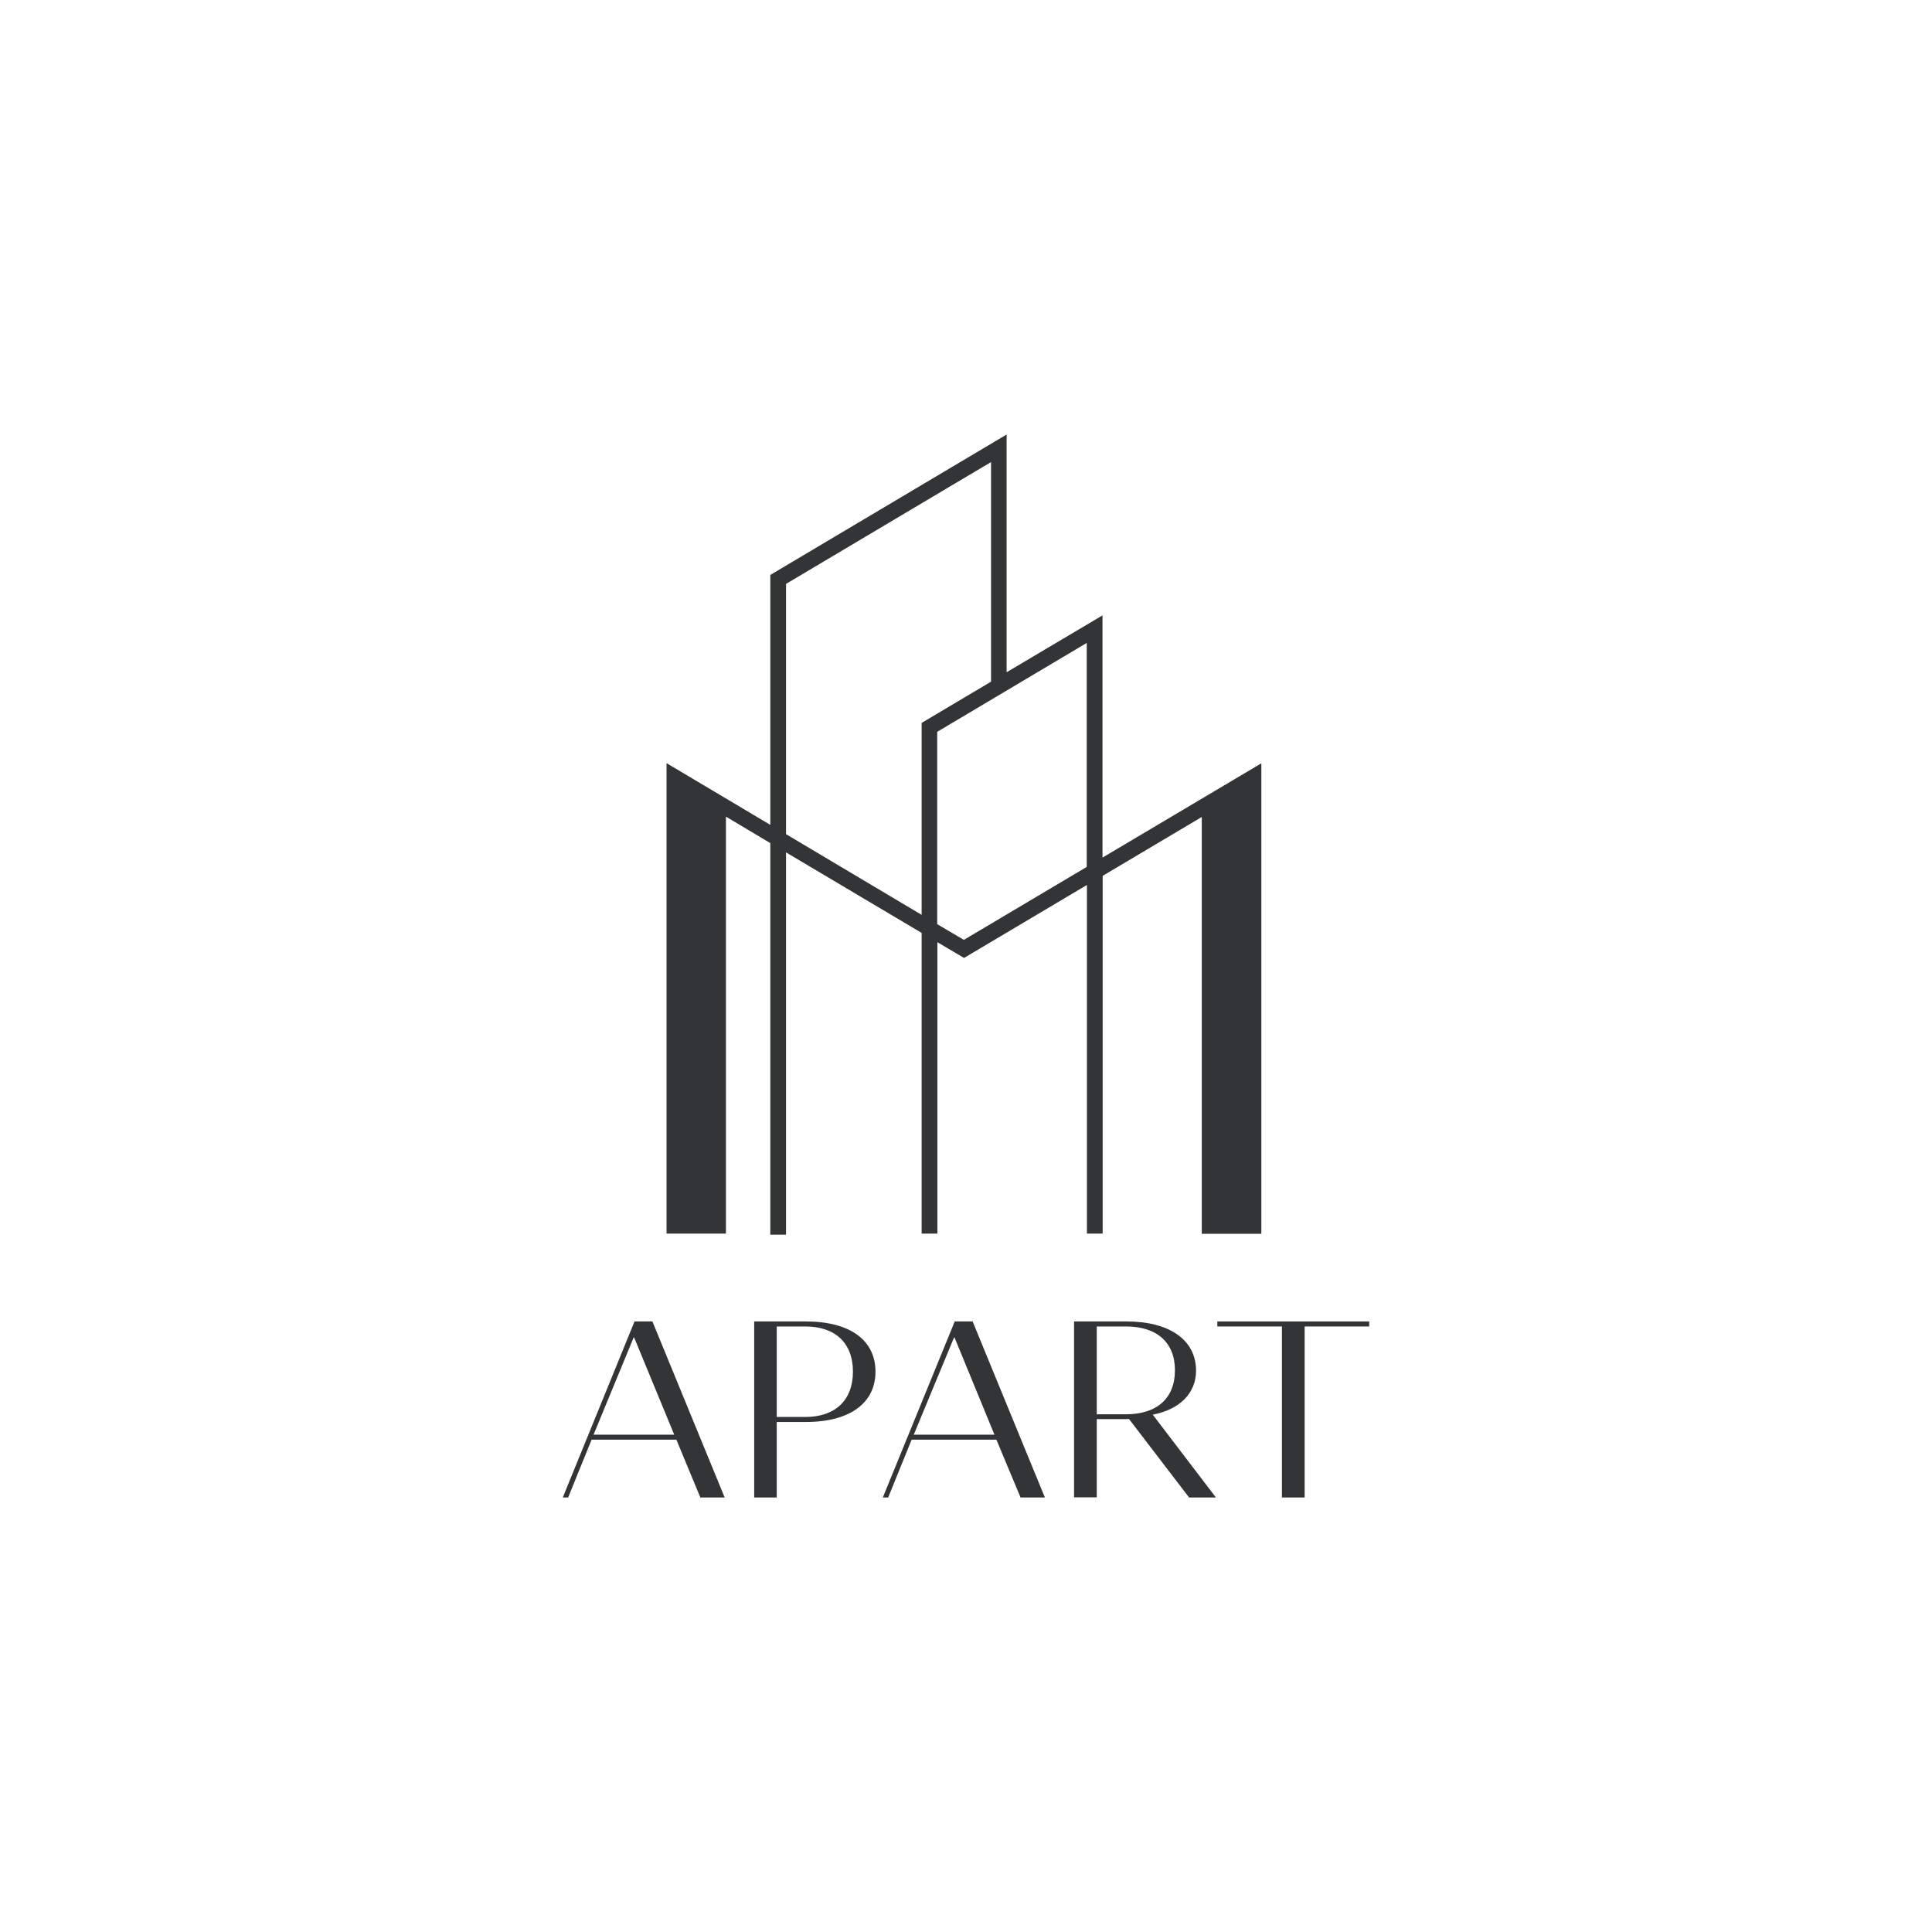
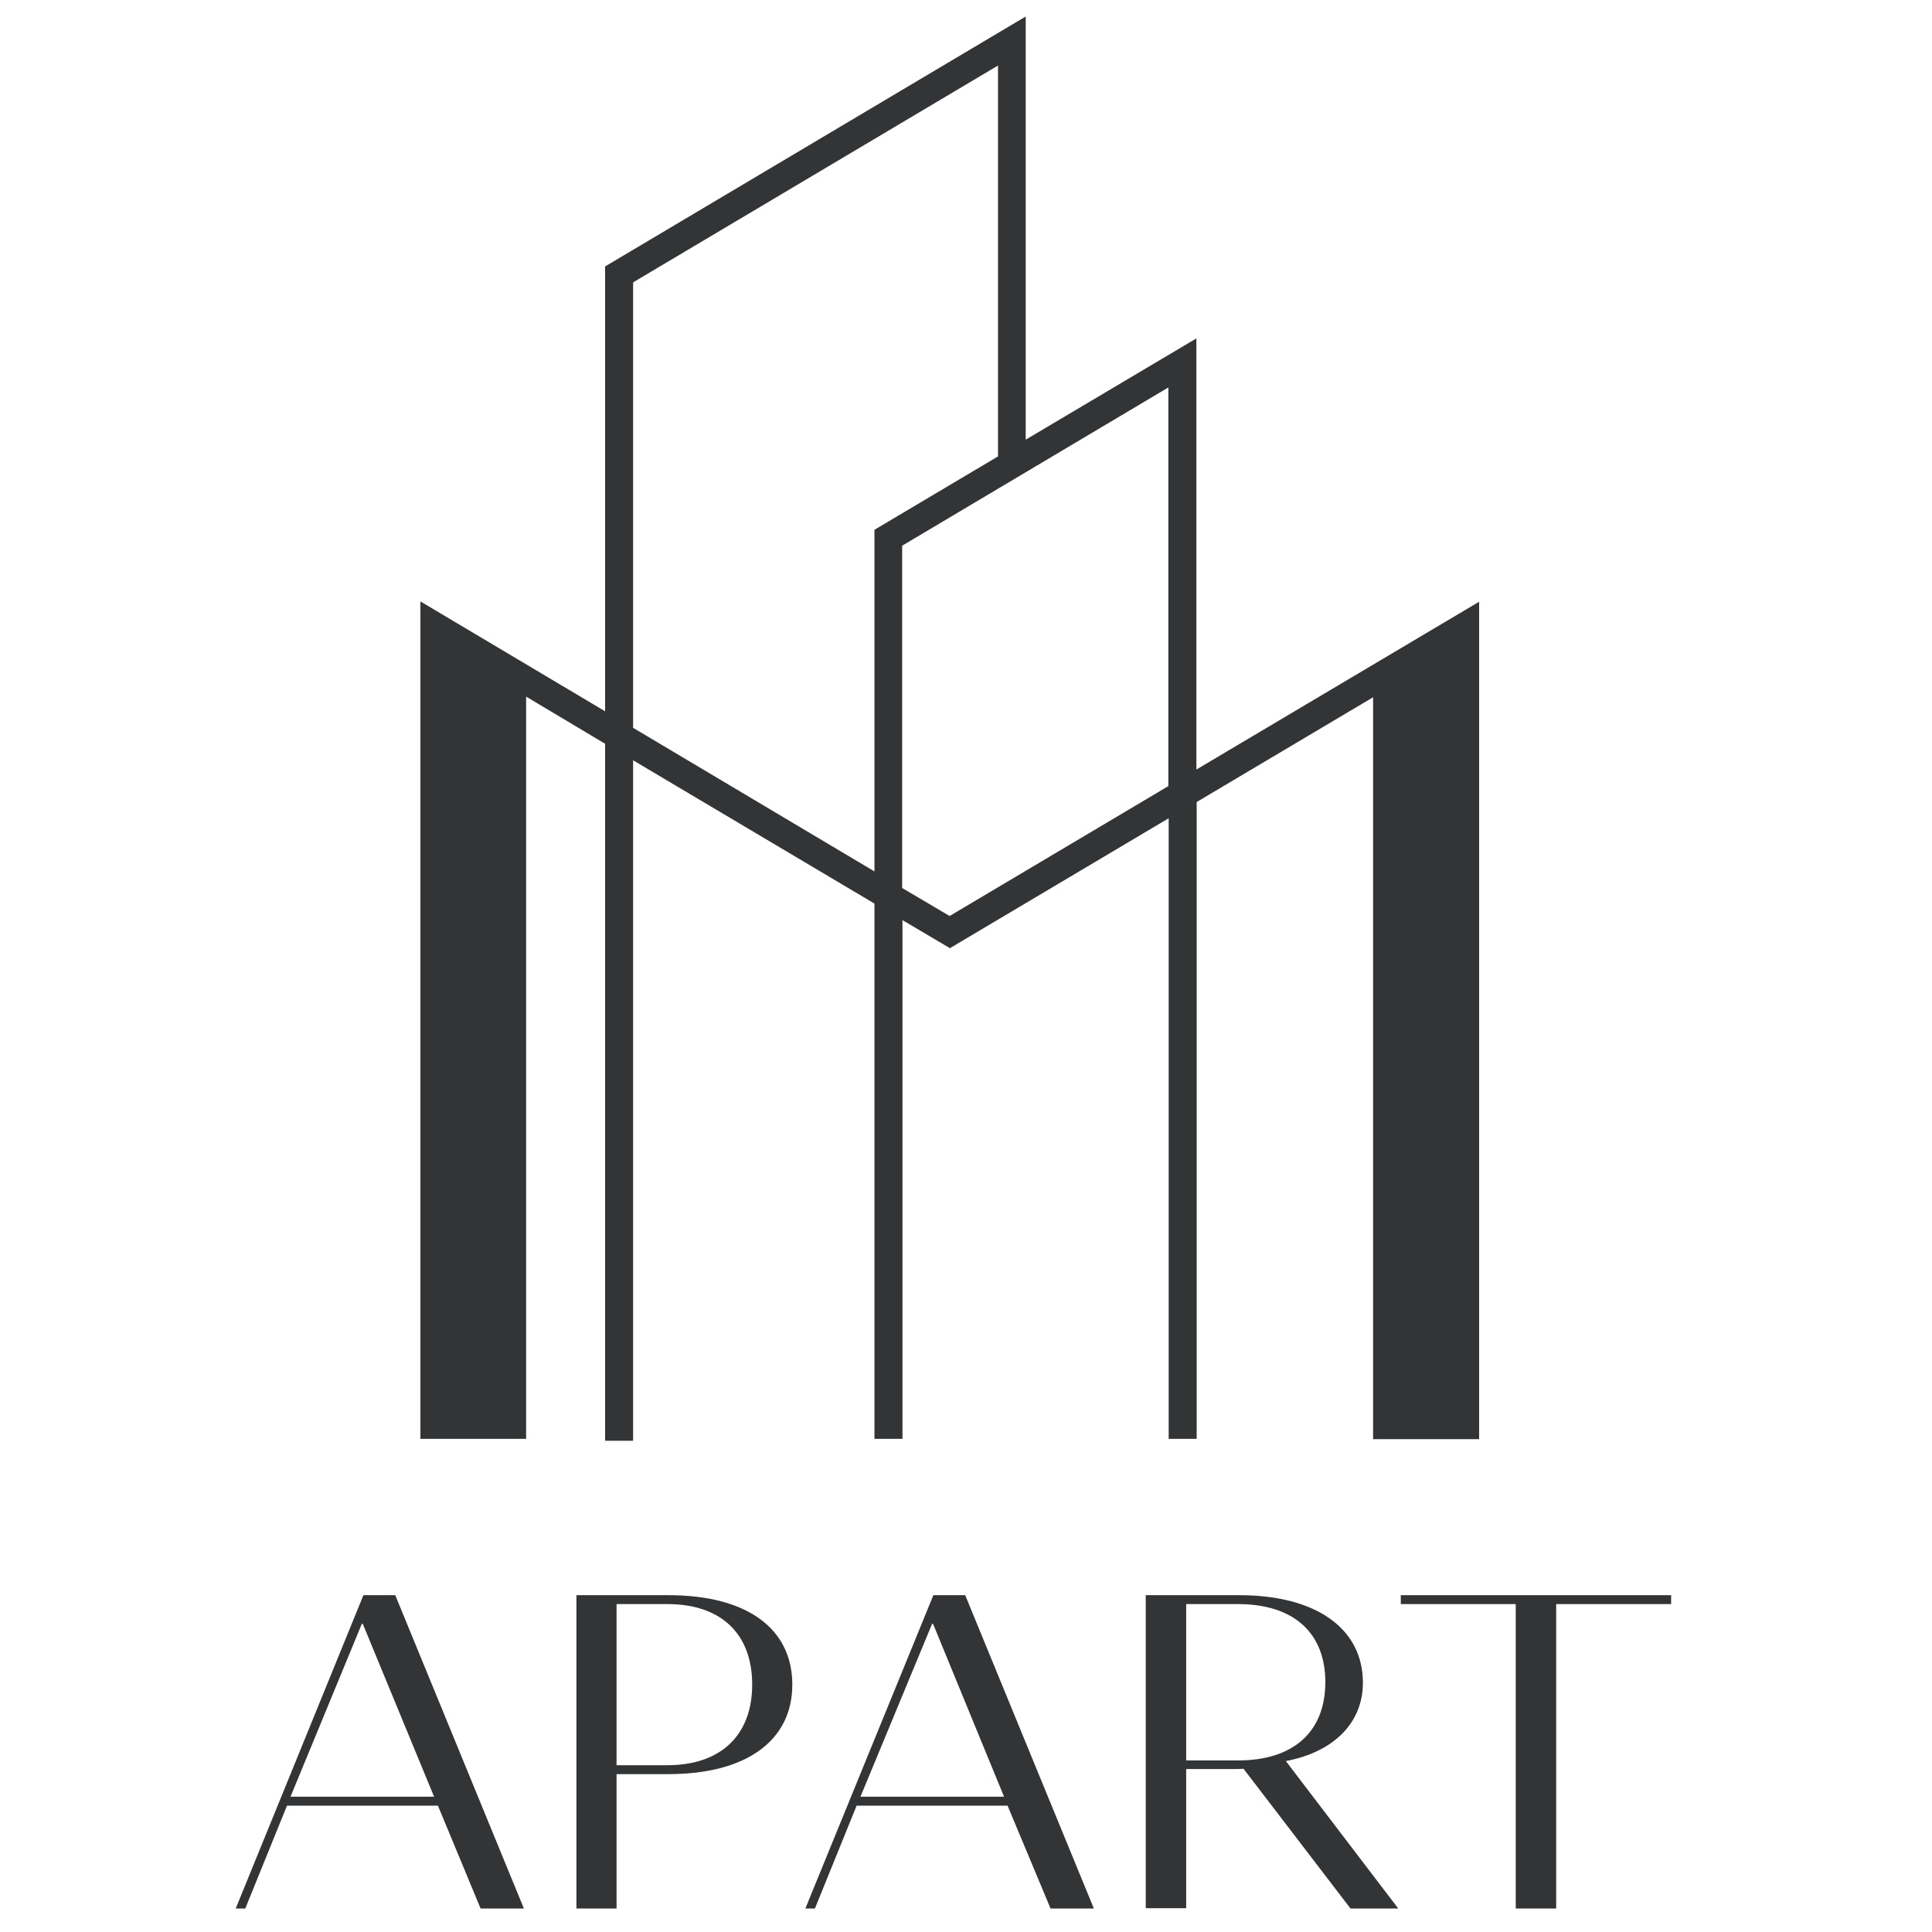
- <svg xmlns="http://www.w3.org/2000/svg" version="1.1" id="Layer_1" x="0px" y="0px" viewBox="0 0 1080 1080" style="enable-background:new 0 0 1080 1080;" xml:space="preserve">
+ <svg xmlns="http://www.w3.org/2000/svg" version="1.1" id="Layer_1" x="0px" y="0px" viewBox="0 0 1080 1080" style="enable-background:new 0 0 1080 1080;">
  <style type="text/css">
	.st0{fill:#333436;}
</style>
-   <g>
-     <path class="st0" d="M354.7,738.7h10l40.4,98.4h-13.6l-13.4-32.3h-47.4l-13.1,32.3h-3L354.7,738.7z M376.9,802l-22.4-54.3h-0.3   L331.8,802H376.9z" />
-     <path class="st0" d="M421.5,738.7h29c24.7,0,38.9,10.5,38.9,28.1c0,17.4-14.2,28.1-38.9,28.1h-16.3v42.2h-12.6V738.7z M450.2,792.1   c16.7,0,26.6-9.4,26.6-25.3c0-16-9.8-25.3-26.6-25.3h-16v50.6H450.2z" />
-     <path class="st0" d="M533.7,738.7h10l40.4,98.4h-13.6L557,804.8h-47.4l-13.1,32.3h-3L533.7,738.7z M555.9,802l-22.3-54.3h-0.3   L510.8,802H555.9z" />
-     <path class="st0" d="M600.4,738.7h29.4c24,0,38.8,10.4,38.8,27.5c0,12.8-9.4,21.8-24.2,24.6l35.3,46.3h-15l-33.6-43.9   c-0.8,0.1-1.8,0.1-3,0.1h-15v43.7h-12.7L600.4,738.7L600.4,738.7z M629.4,790.6c17.4,0,27.4-9,27.4-24.6c0-15.5-10-24.5-27.4-24.5   h-16.3v49.1H629.4z" />
+   <g style="" transform="matrix(1.779934, 0, 0, 1.779934, -428.1924, -423.1234)">
+     <path class="st0" d="M354.7,738.7h10l40.4,98.4h-13.6l-13.4-32.3h-47.4l-13.1,32.3h-3L354.7,738.7z M376.9,802l-22.4-54.3h-0.3 L331.8,802H376.9z" />
+     <path class="st0" d="M421.5,738.7h29c24.7,0,38.9,10.5,38.9,28.1c0,17.4-14.2,28.1-38.9,28.1h-16.3v42.2h-12.6V738.7z M450.2,792.1 c16.7,0,26.6-9.4,26.6-25.3c0-16-9.8-25.3-26.6-25.3h-16v50.6H450.2z" />
+     <path class="st0" d="M533.7,738.7h10l40.4,98.4h-13.6L557,804.8h-47.4l-13.1,32.3h-3L533.7,738.7z M555.9,802l-22.3-54.3h-0.3 L510.8,802H555.9z" />
+     <path class="st0" d="M600.4,738.7h29.4c24,0,38.8,10.4,38.8,27.5c0,12.8-9.4,21.8-24.2,24.6l35.3,46.3h-15l-33.6-43.9 c-0.8,0.1-1.8,0.1-3,0.1h-15v43.7h-12.7L600.4,738.7L600.4,738.7z M629.4,790.6c17.4,0,27.4-9,27.4-24.6c0-15.5-10-24.5-27.4-24.5 h-16.3v49.1H629.4z" />
    <path class="st0" d="M716.6,741.5h-36.1v-2.8h84.9v2.8h-36.1v95.6h-12.7L716.6,741.5L716.6,741.5z" />
  </g>
-   <path class="st0" d="M616.3,479.4V344l-53.6,31.8V242.9l-132.1,78.5v139.7l-58-34.5v263h33.2V456.5l24.8,14.8v218.9h8.8V476.5  l75.8,45v168.1h8.8V526.7l14.9,8.8l68.7-40.8v194.9h8.8V489.6l55.4-32.9v233h33.3v-263L616.3,479.4z M439.4,466.3V326.4L554,258.3  V381h0.1l-38.9,23.1v107.3L439.4,466.3z M538.8,525.4l-14.9-8.8V409.1l83.6-49.7v125.2L538.8,525.4z" />
+   <path class="st0" d="M 668.783 430.177 L 668.783 189.174 L 573.378 245.776 L 573.378 9.223 L 338.248 148.948 L 338.248 397.604 L 235.012 336.197 L 235.012 804.32 L 294.106 804.32 L 294.106 389.417 L 338.248 415.76 L 338.248 805.388 L 353.911 805.388 L 353.911 425.016 L 488.832 505.112 L 488.832 804.32 L 504.494 804.32 L 504.494 514.368 L 531.015 530.032 L 653.297 457.411 L 653.297 804.32 L 668.96 804.32 L 668.96 448.333 L 767.568 389.772 L 767.568 804.498 L 826.84 804.498 L 826.84 336.375 L 668.783 430.177 Z M 353.911 406.86 L 353.911 157.847 L 557.893 36.634 L 557.893 255.032 L 558.071 255.032 L 488.832 296.148 L 488.832 487.135 L 353.911 406.86 Z M 530.837 512.054 L 504.316 496.391 L 504.316 305.048 L 653.118 216.585 L 653.118 439.433 L 530.837 512.054 Z" style="" />
</svg>
